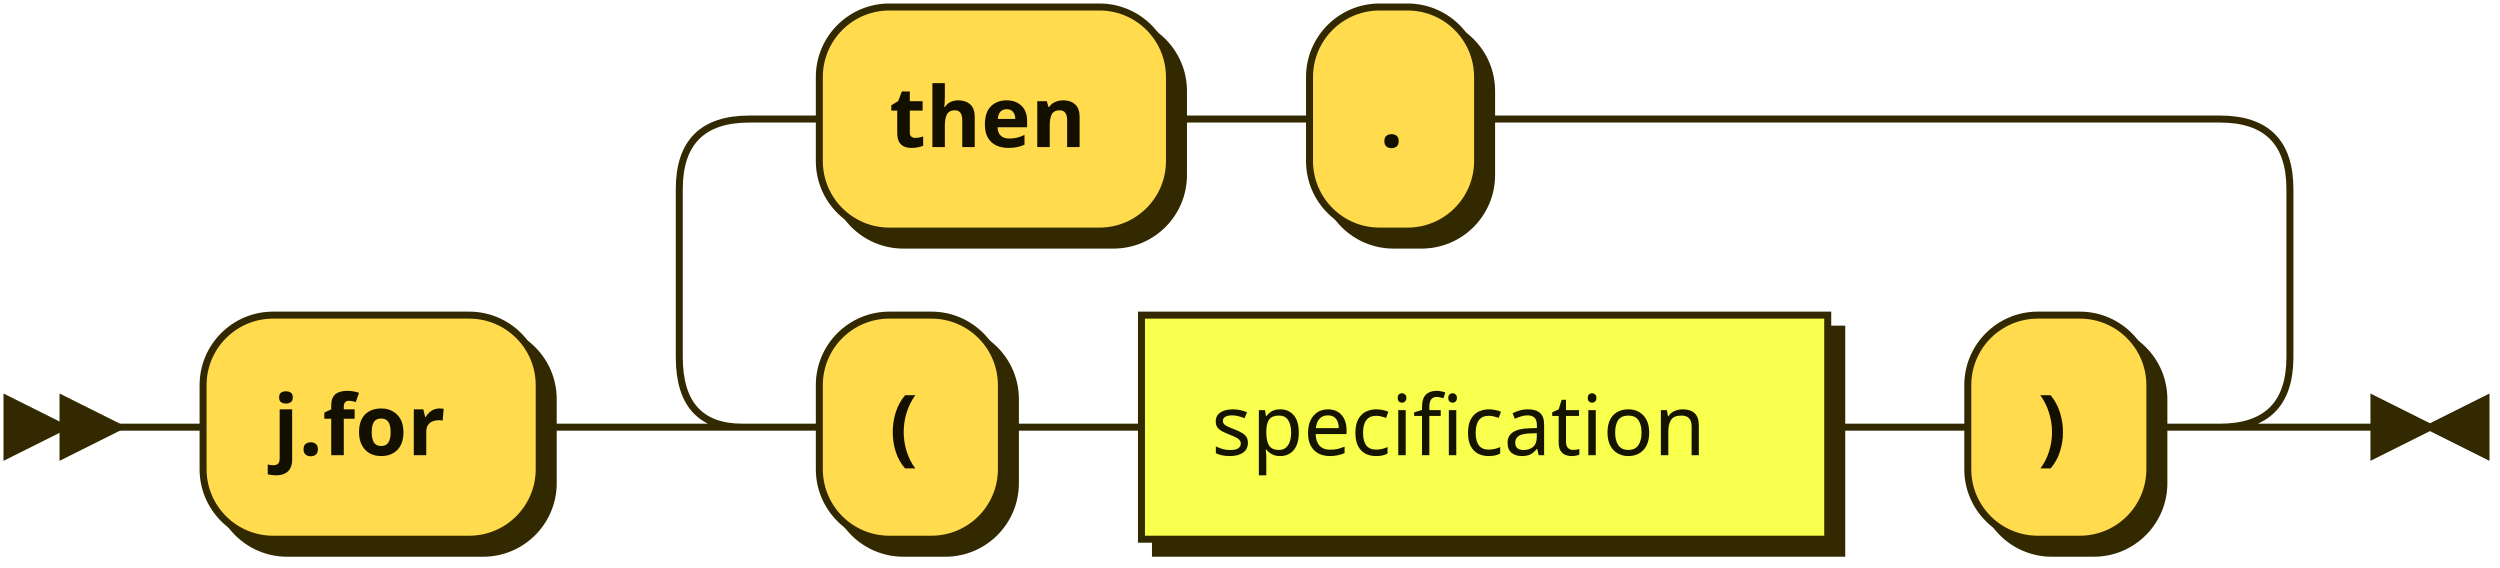
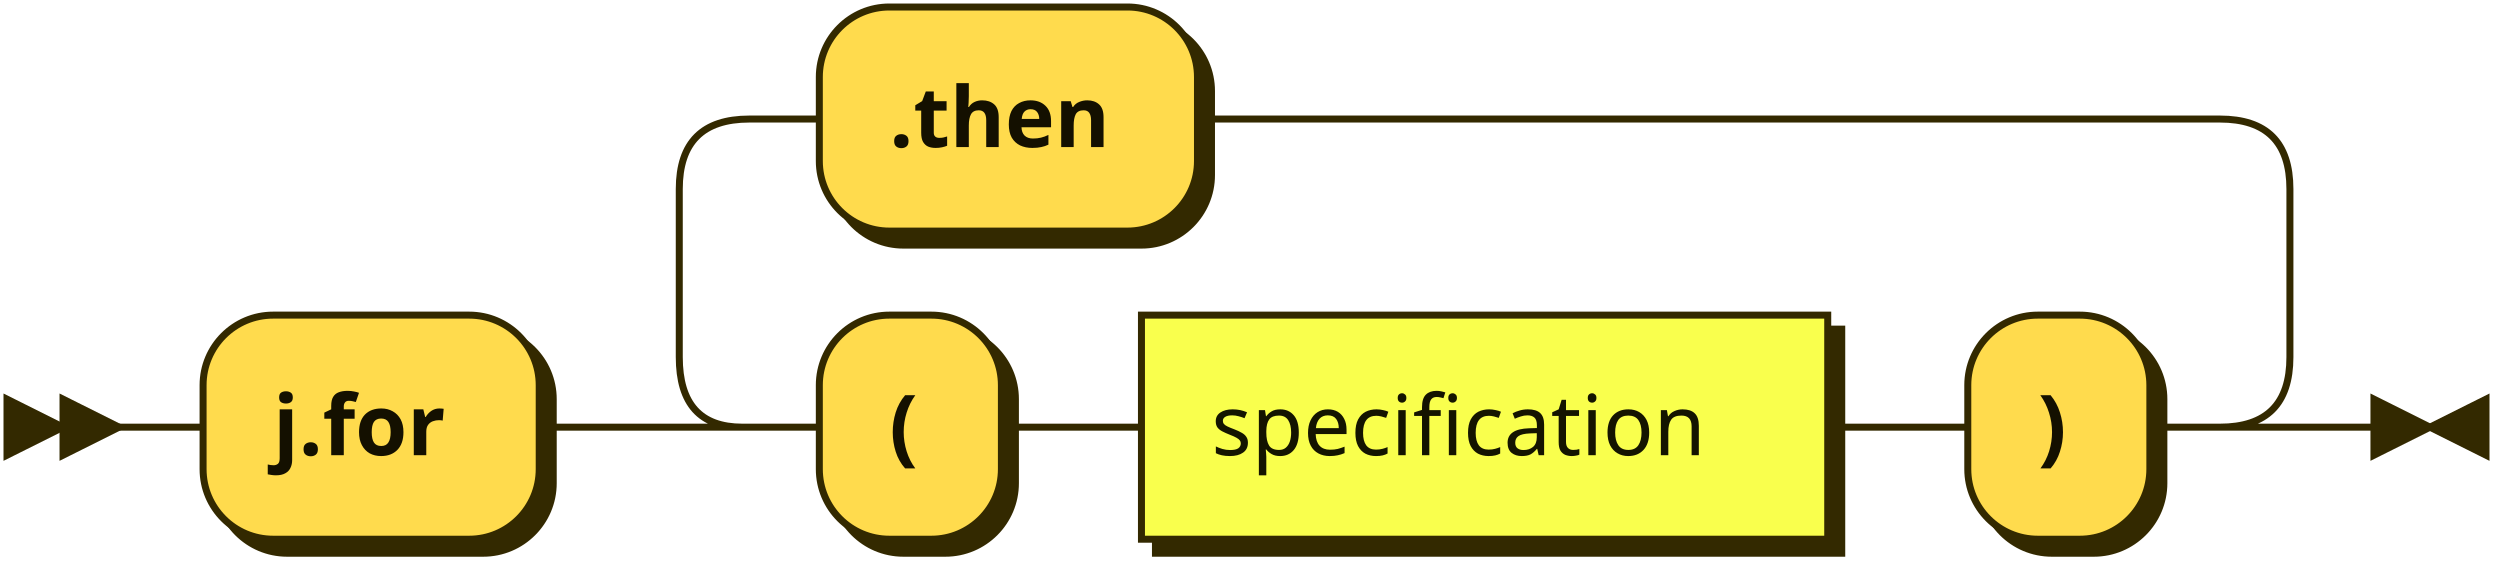
<svg xmlns="http://www.w3.org/2000/svg" xmlns:xlink="http://www.w3.org/1999/xlink" width="357" height="81">
  <defs>
    <style type="text/css">
    @namespace "http://www.w3.org/2000/svg";
    .line                 {fill: none; stroke: #332900; stroke-width: 1;}
    .bold-line            {stroke: #141000; shape-rendering: crispEdges; stroke-width: 2;}
    .thin-line            {stroke: #0F1400; shape-rendering: crispEdges}
    .filled               {fill: #332900; stroke: none;}
    text.terminal         {font-family: Verdana, Sans-serif;
                            font-size: 12px;
                            fill: #141000;
                            font-weight: bold;
                          }
    text.nonterminal      {font-family: Verdana, Sans-serif;
                            font-size: 12px;
                            fill: #141400;
                            font-weight: normal;
                          }
    text.regexp           {font-family: Verdana, Sans-serif;
                            font-size: 12px;
                            fill: #0F1400;
                            font-weight: normal;
                          }
    rect, circle, polygon {fill: #332900; stroke: #332900;}
    rect.terminal         {fill: #FFDB4D; stroke: #332900; stroke-width: 1;}
    rect.nonterminal      {fill: #F9FF4D; stroke: #332900; stroke-width: 1;}
    rect.text             {fill: none; stroke: none;}
    polygon.regexp        {fill: #D0FF4D; stroke: #332900; stroke-width: 1;}
  </style>
  </defs>
-   <polygon points="9,61 1,57 1,65" />
-   <polygon points="17,61 9,57 9,65" />
+   <polygon points="9 61 1 57 1 65" />
+   <polygon points="17 61 9 57 9 65" />
  <rect x="31" y="47" width="48" height="32" rx="10" />
-   <rect class="terminal" x="29" y="45" width="48" height="32" rx="10" />
+   <rect x="29" y="45" width="48" height="32" class="terminal" rx="10" />
  <text class="terminal" x="39" y="65">j.for</text>
  <rect x="119" y="47" width="26" height="32" rx="10" />
-   <rect class="terminal" x="117" y="45" width="26" height="32" rx="10" />
+   <rect x="117" y="45" width="26" height="32" class="terminal" rx="10" />
  <text class="terminal" x="127" y="65">(</text>
-   <a xlink:title="specification" xlink:href="#specification">
+   <a xlink:href="#specification" xlink:title="specification">
    <rect x="165" y="47" width="98" height="32" />
-     <rect class="nonterminal" x="163" y="45" width="98" height="32" />
+     <rect x="163" y="45" width="98" height="32" class="nonterminal" />
    <text class="nonterminal" x="173" y="65">specification</text>
  </a>
  <rect x="283" y="47" width="26" height="32" rx="10" />
-   <rect class="terminal" x="281" y="45" width="26" height="32" rx="10" />
+   <rect x="281" y="45" width="26" height="32" class="terminal" rx="10" />
  <text class="terminal" x="291" y="65">)</text>
-   <rect x="119" y="3" width="50" height="32" rx="10" />
-   <rect class="terminal" x="117" y="1" width="50" height="32" rx="10" />
-   <text class="terminal" x="127" y="21">then</text>
-   <rect x="189" y="3" width="24" height="32" rx="10" />
-   <rect class="terminal" x="187" y="1" width="24" height="32" rx="10" />
-   <text class="terminal" x="197" y="21">.</text>
-   <path class="line" d="m 17 61 h 2 m 0 0 h 10 m 48 0 h 10 m 20 0 h 10 m 26 0 h 10 m 0 0 h 10 m 98 0 h 10 m 0 0 h 10 m 26 0 h 10 m -230 0 l 20 0 m -1 0 q -9 0 -9 -10 l 0 -24 q 0 -10 10 -10 m 210 44 l 20 0 m -20 0 q 10 0 10 -10 l 0 -24 q 0 -10 -10 -10 m -210 0 h 10 m 50 0 h 10 m 0 0 h 10 m 24 0 h 10 m 0 0 h 96 m 23 44 h -3" />
-   <polygon points="347,61 355,57 355,65" />
-   <polygon points="347,61 339,57 339,65" />
+   <rect x="119" y="3" width="54" height="32" rx="10" />
+   <rect x="117" y="1" width="54" height="32" class="terminal" rx="10" />
+   <text class="terminal" x="127" y="21">.then</text>
+   <path class="line" d="m17 61 h2 m0 0 h10 m48 0 h10 m20 0 h10 m26 0 h10 m0 0 h10 m98 0 h10 m0 0 h10 m26 0 h10 m-230 0 l20 0 m-1 0 q-9 0 -9 -10 l0 -24 q0 -10 10 -10 m210 44 l20 0 m-20 0 q10 0 10 -10 l0 -24 q0 -10 -10 -10 m-210 0 h10 m54 0 h10 m0 0 h136 m23 44 h-3" />
+   <polygon points="347 61 355 57 355 65" />
+   <polygon points="347 61 339 57 339 65" />
</svg>
